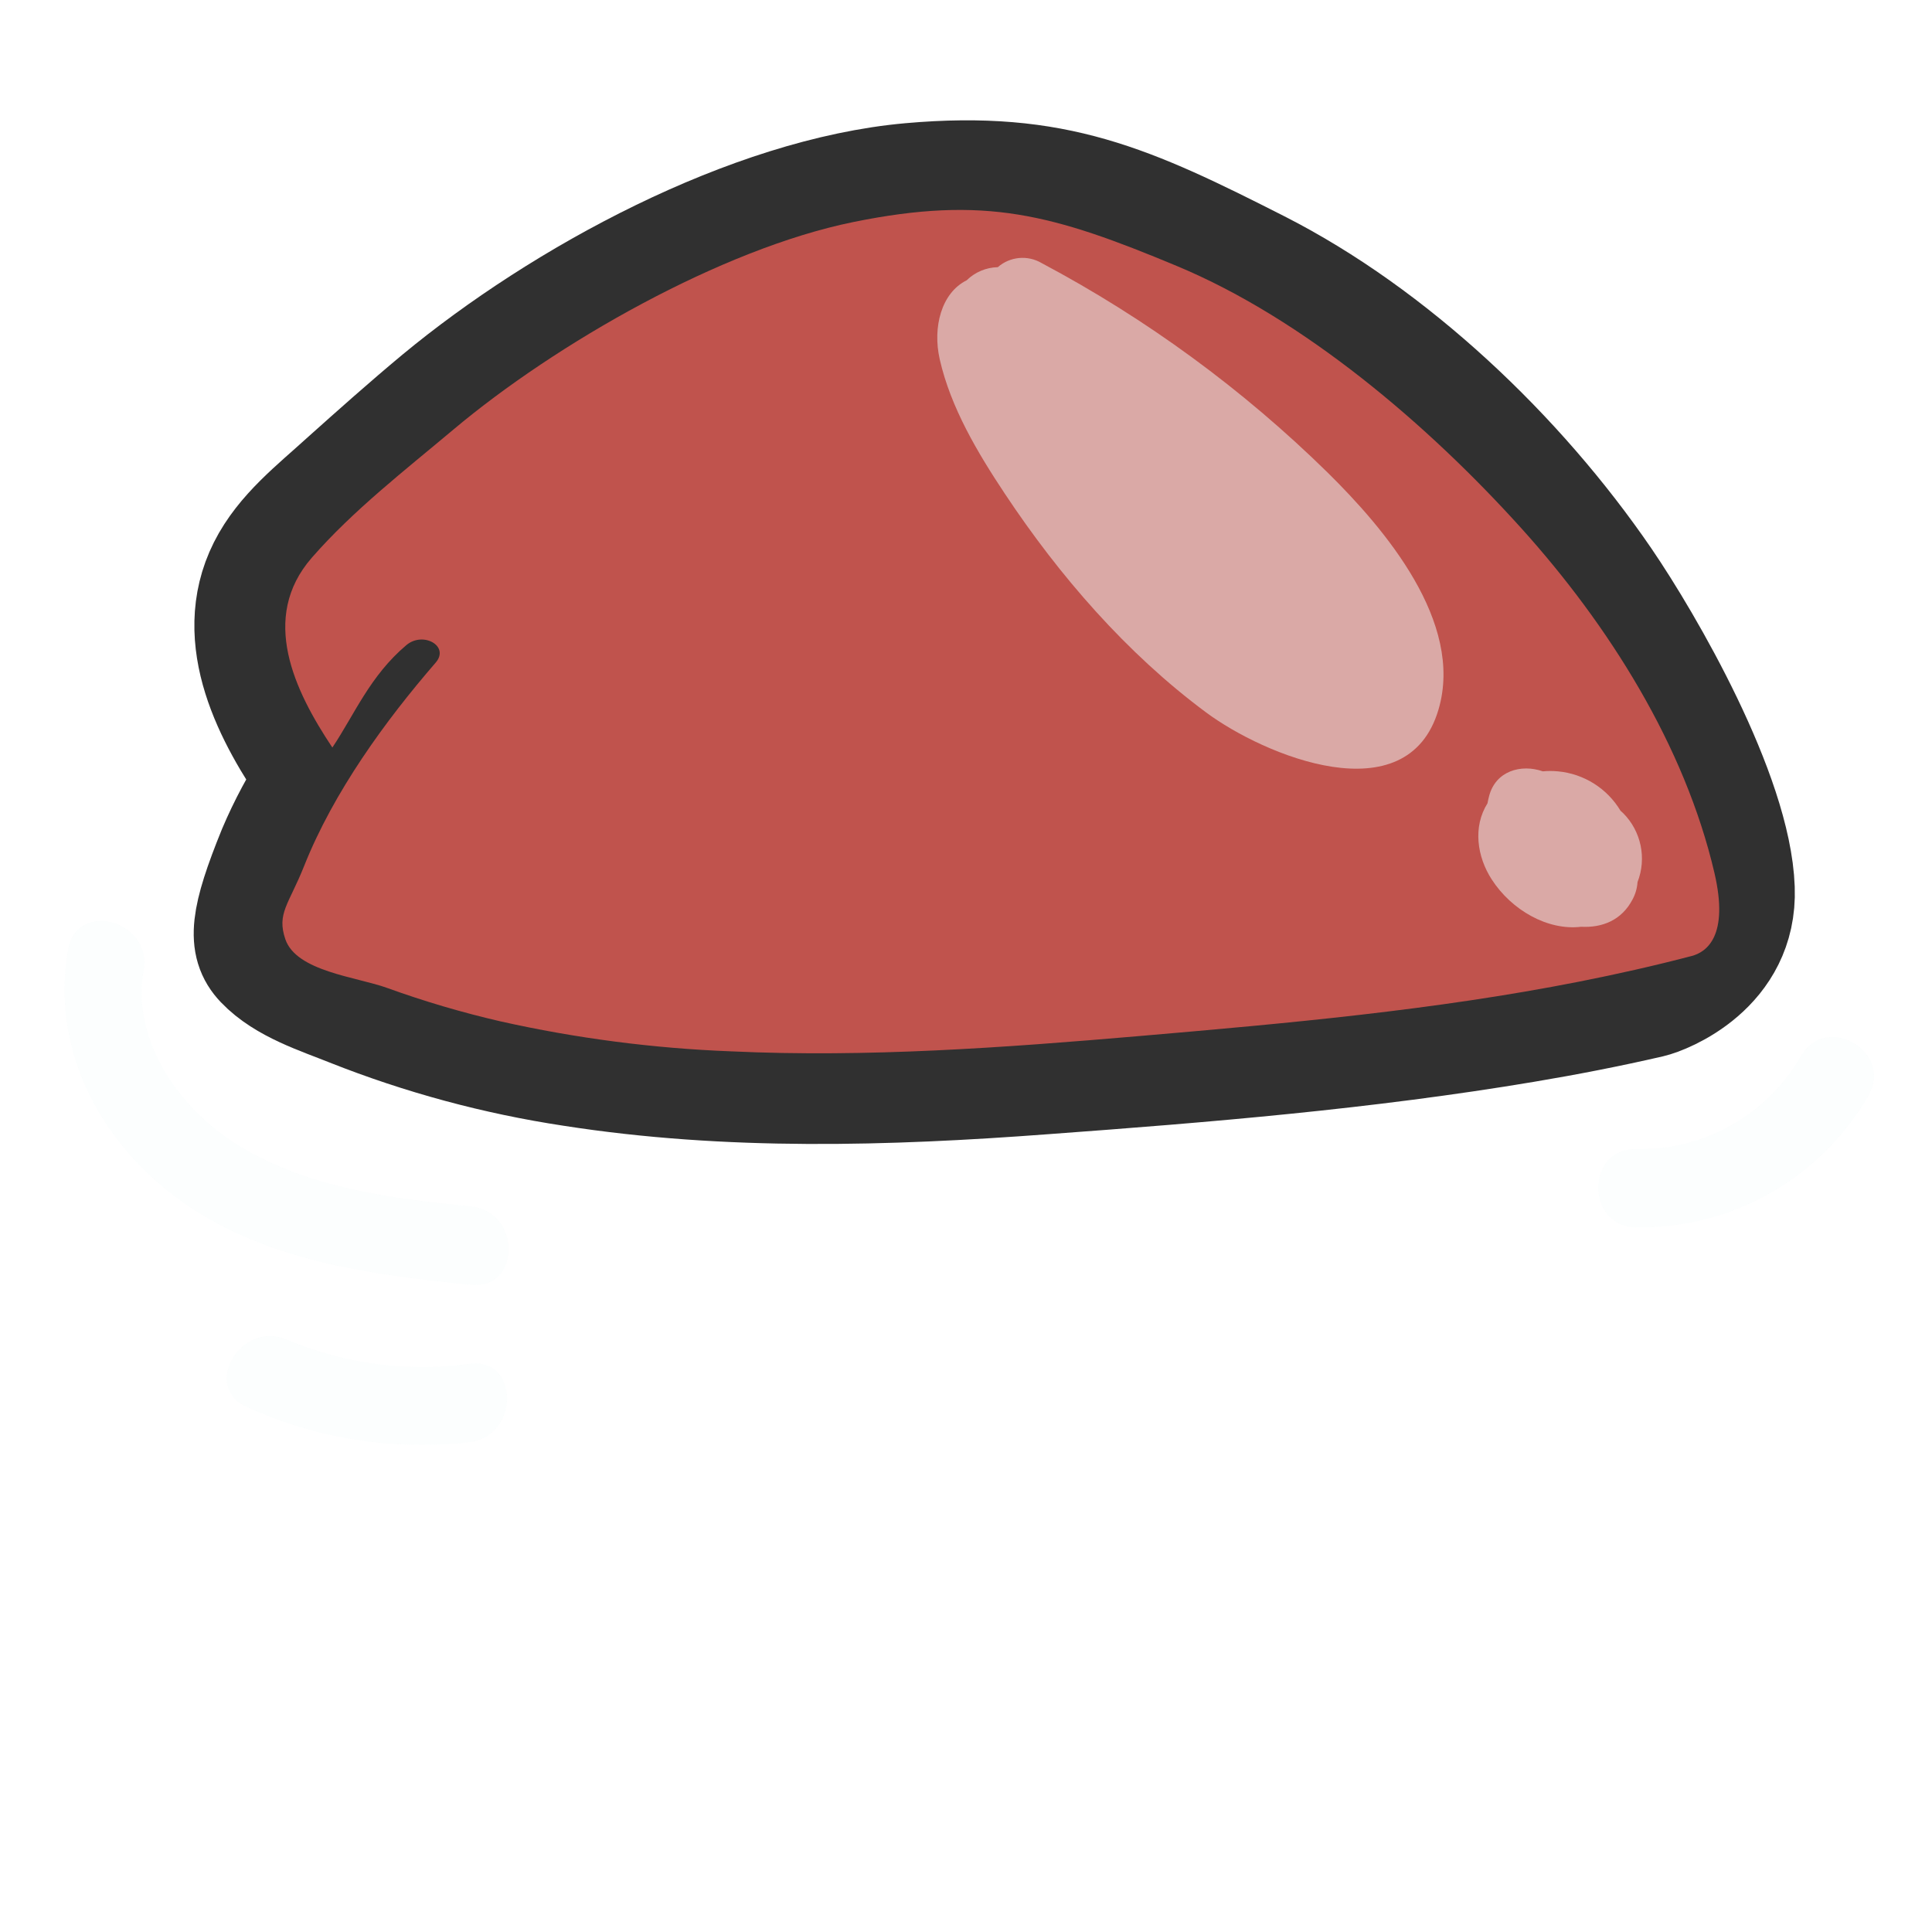
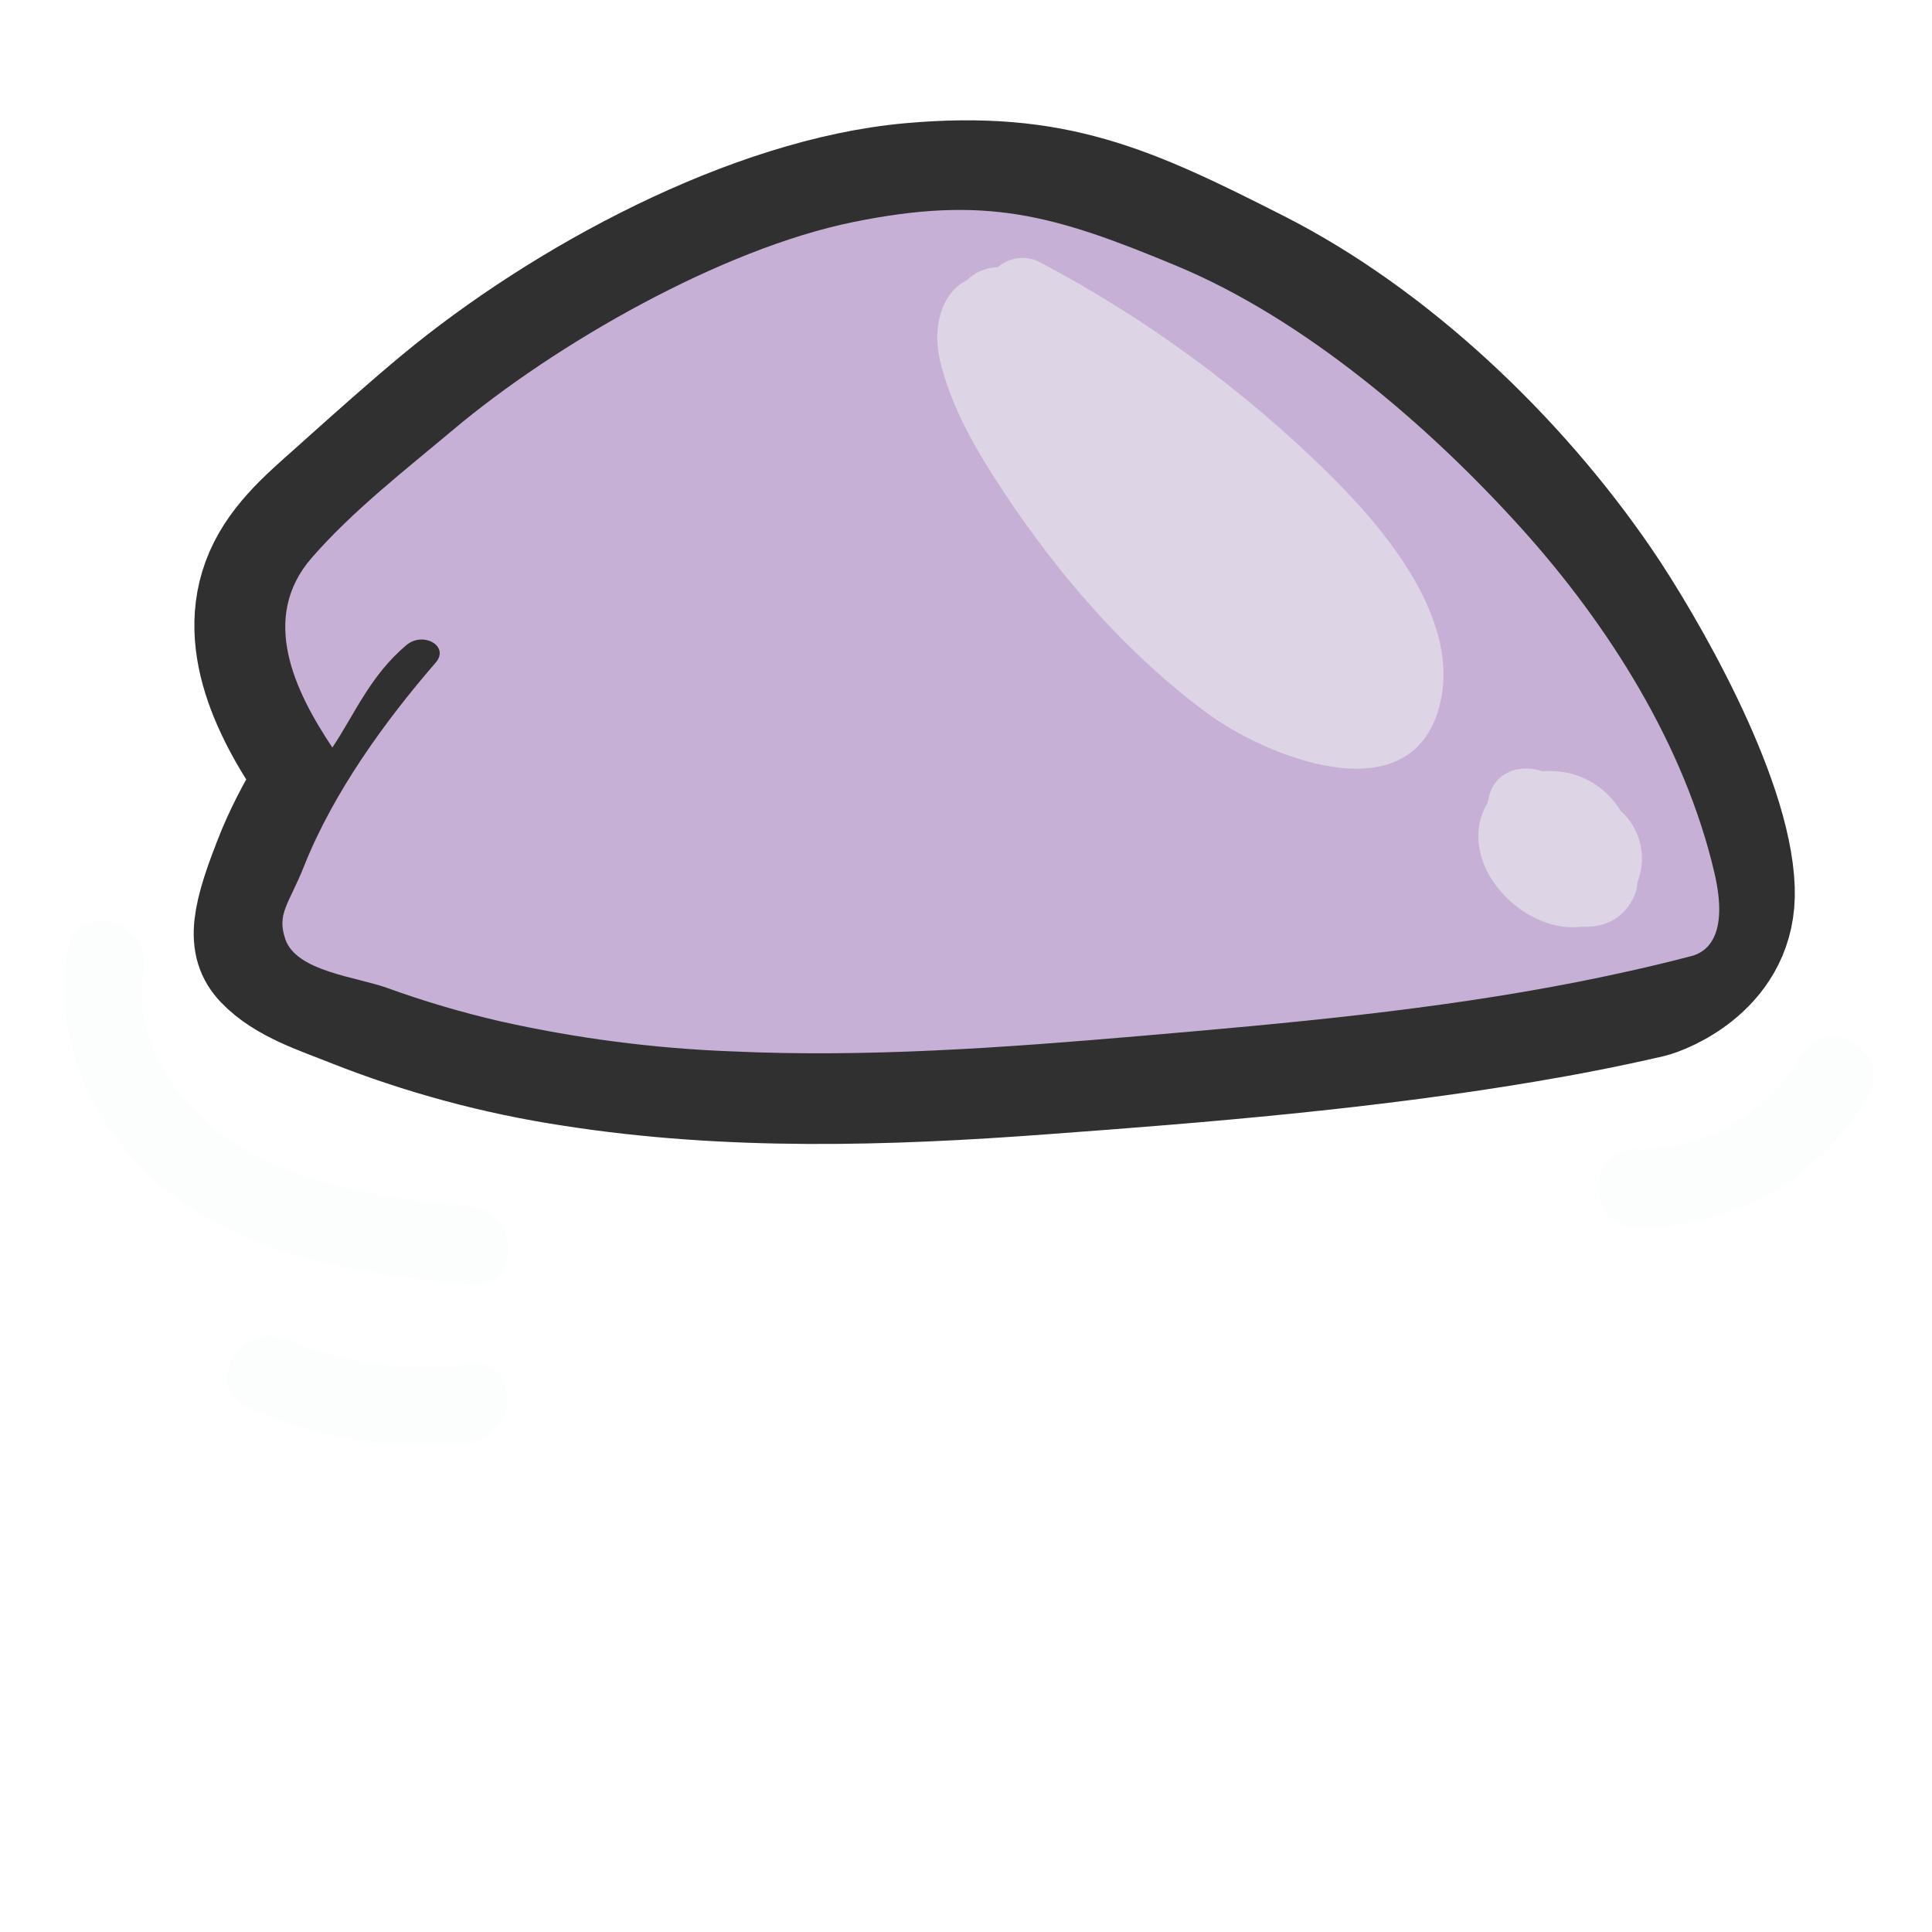
<svg xmlns="http://www.w3.org/2000/svg" width="293.73" height="293.73" viewBox="0 0 293.73 293.73">
  <path d="M244.06,88.2C230.93,69,211.7,50.76,191.37,40.44,171.8,30.5,160.42,25.25,138.44,27.2,114,29.36,85.29,45,66.62,60.46,61.73,64.53,57,68.75,52.25,73c-4.38,4-9.4,7.84-12.13,13.27-5.48,10.92,1,22.85,7.18,31.77a2.88,2.88,0,0,0,.21.25,68.75,68.75,0,0,0-5.9,11c-4.24,10.44-4.68,14.27-1.89,17.2,3.45,3.62,9.06,5.35,13.54,7.15A153.84,153.84,0,0,0,87,162.75c23.72,3.7,47.81,3,71.66,1.21,24.44-1.79,49-3.82,73.18-7.88,6.39-1.07,12.76-2.31,19.08-3.77,2.2-.51,13.9-5,13.44-17.21C263.86,120.69,250.49,97.61,244.06,88.2Z" fill="#303030" stroke="#303030" stroke-miterlimit="10" stroke-width="17.01" />
-   <path d="M257.17,145.35c-5.65,1.48-11.35,2.76-17.07,3.89-22.05,4.35-44.47,6.35-66.82,8.27-20.65,1.77-41.41,3.29-62.14,2.33a194.31,194.31,0,0,1-35.06-4.56,149,149,0,0,1-17.22-5.08c-4.63-1.68-13.81-2.5-15.48-7.41-1.33-3.92.53-5.29,2.85-11.11,4.49-11.3,12.38-22.13,20-30.93,2.19-2.51-1.89-4.82-4.45-2.67-5.54,4.68-7.89,10.56-11.25,15.57C44.76,105,39.45,93.93,47.39,84.81c6.27-7.2,14.27-13.39,21.54-19.5,15.58-13.09,40.73-27.46,60.79-31.55s30.4-1.16,49.2,6.68c19.32,8.05,38.18,24.13,52.39,39.89,13.26,14.71,24.82,33,29.34,52.37C262.9,142.33,259.45,144.76,257.17,145.35Z" fill="#c0534d" />
+   <path d="M257.17,145.35c-5.65,1.48-11.35,2.76-17.07,3.89-22.05,4.35-44.47,6.35-66.82,8.27-20.65,1.77-41.41,3.29-62.14,2.33a194.31,194.31,0,0,1-35.06-4.56,149,149,0,0,1-17.22-5.08c-4.63-1.68-13.81-2.5-15.48-7.41-1.33-3.92.53-5.29,2.85-11.11,4.49-11.3,12.38-22.13,20-30.93,2.19-2.51-1.89-4.82-4.45-2.67-5.54,4.68-7.89,10.56-11.25,15.57C44.76,105,39.45,93.93,47.39,84.81c6.27-7.2,14.27-13.39,21.54-19.5,15.58-13.09,40.73-27.46,60.79-31.55s30.4-1.16,49.2,6.68c19.32,8.05,38.18,24.13,52.39,39.89,13.26,14.71,24.82,33,29.34,52.37C262.9,142.33,259.45,144.76,257.17,145.35Z" fill="#c6b0d5" />
  <path d="M201.84,71.84A188.09,188.09,0,0,0,158.37,40a5.71,5.71,0,0,0-6.67.62,7,7,0,0,0-4.74,2c-3.82,1.9-5.2,7.1-4.09,12,1.67,7.36,5.77,14.22,9.9,20.44,8.28,12.48,18.51,24.28,30.58,33.24,8.81,6.55,30.62,15.66,35.35-.42C222.63,94.56,210.47,80.35,201.84,71.84Z" fill="#f1f2f2" opacity="0.54" />
  <path d="M246.77,123.62c-.12-.12-.26-.23-.39-.35a12.43,12.43,0,0,0-9.54-6,12.3,12.3,0,0,0-2.28,0c-3.3-1.15-7.18-.07-8.17,3.78q-.14.54-.24,1.08c-2.24,3.56-1.61,8.11.66,11.6,3,4.63,8.48,7.78,13.57,7.17,3.15.17,6.15-.94,7.83-4.17a6.43,6.43,0,0,0,.75-2.62A9.8,9.8,0,0,0,246.77,123.62Z" fill="#f1f2f2" opacity="0.54" />
  <path d="M71.63,183.42c-12.09-1.19-24.81-2.79-35.37-9.27-8.84-5.42-16.35-15.86-14.42-26.66,1.34-7.49-10.14-10.71-11.48-3.17C7.72,159.12,14.82,173,26.57,181.89c12.88,9.72,29.46,11.9,45.06,13.44C79.25,196.08,79.2,184.17,71.63,183.42Z" fill="#fafdfd" opacity="0.68" />
  <path d="M273.8,160.55a28.1,28.1,0,0,1-25.06,14.15c-7.66-.12-7.67,11.78,0,11.91a40.13,40.13,0,0,0,35.34-20.05C287.92,159.92,277.64,153.91,273.8,160.55Z" fill="#fafdfd" opacity="0.68" />
  <path d="M71.44,207.34a52.91,52.91,0,0,1-27.84-3.67c-7-3-13,7.23-6,10.28a64.25,64.25,0,0,0,33.85,5.3C78.95,218.32,79,206.41,71.44,207.34Z" fill="#fafdfd" opacity="0.68" />
</svg>
